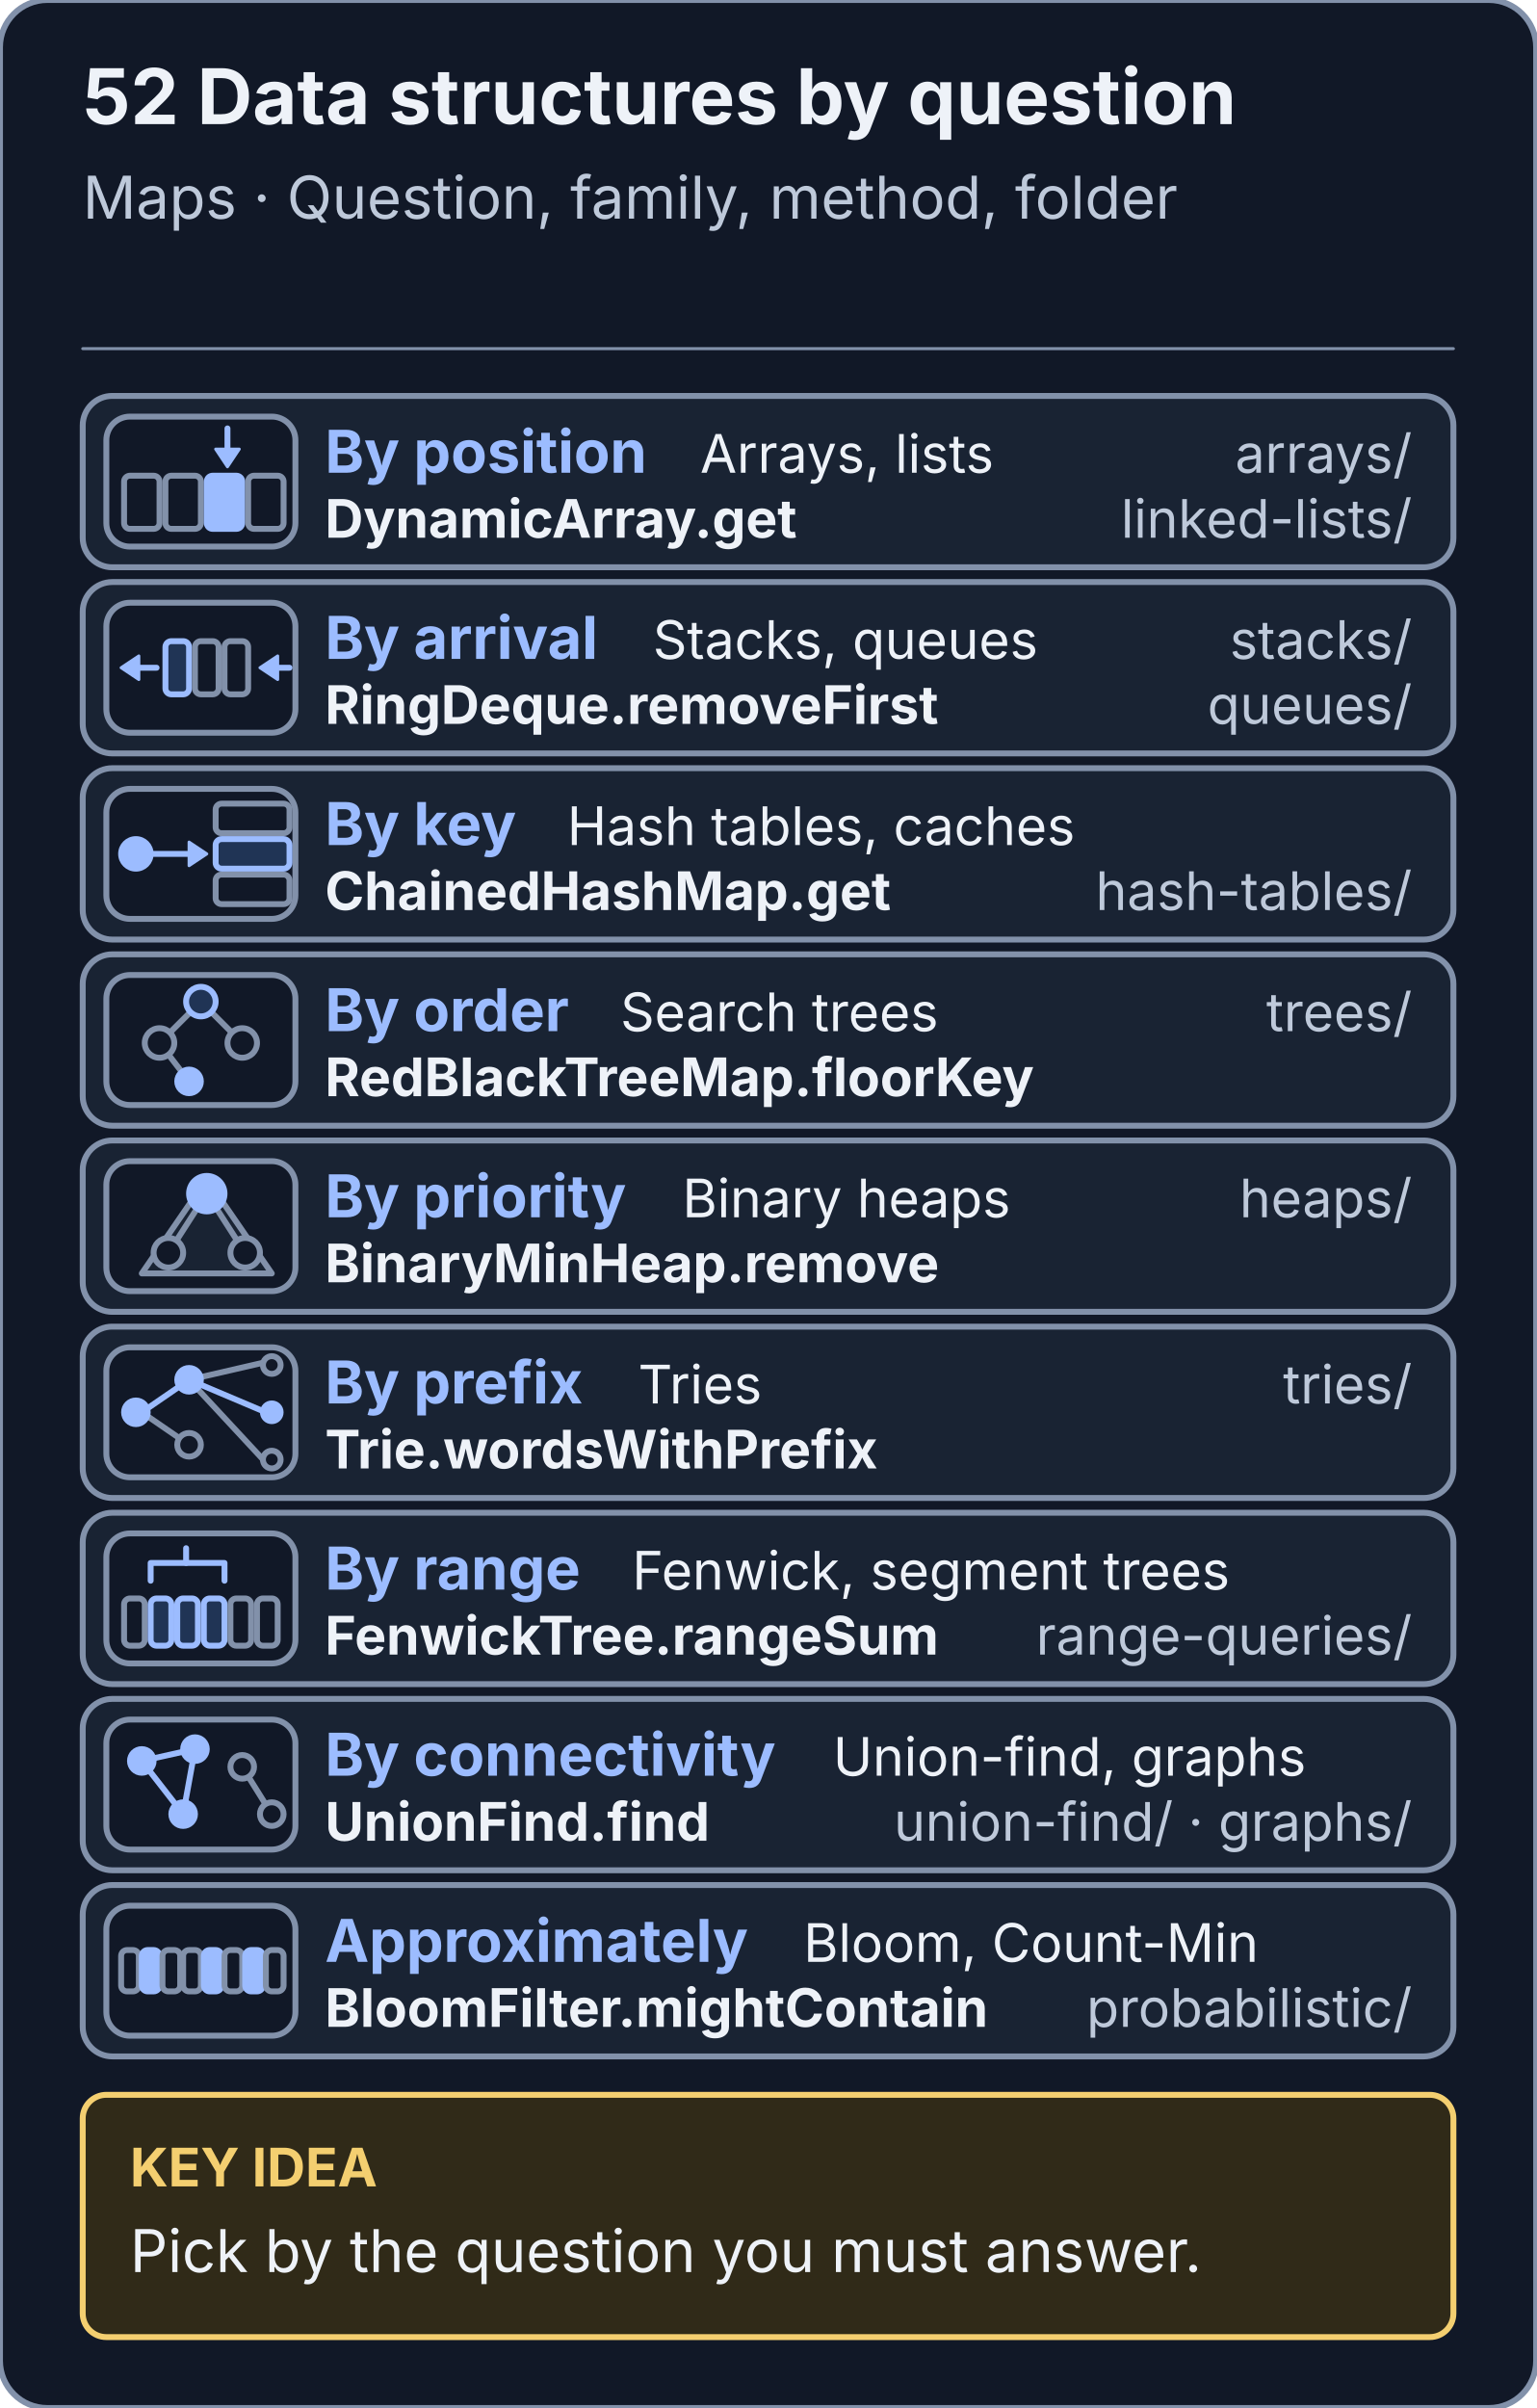
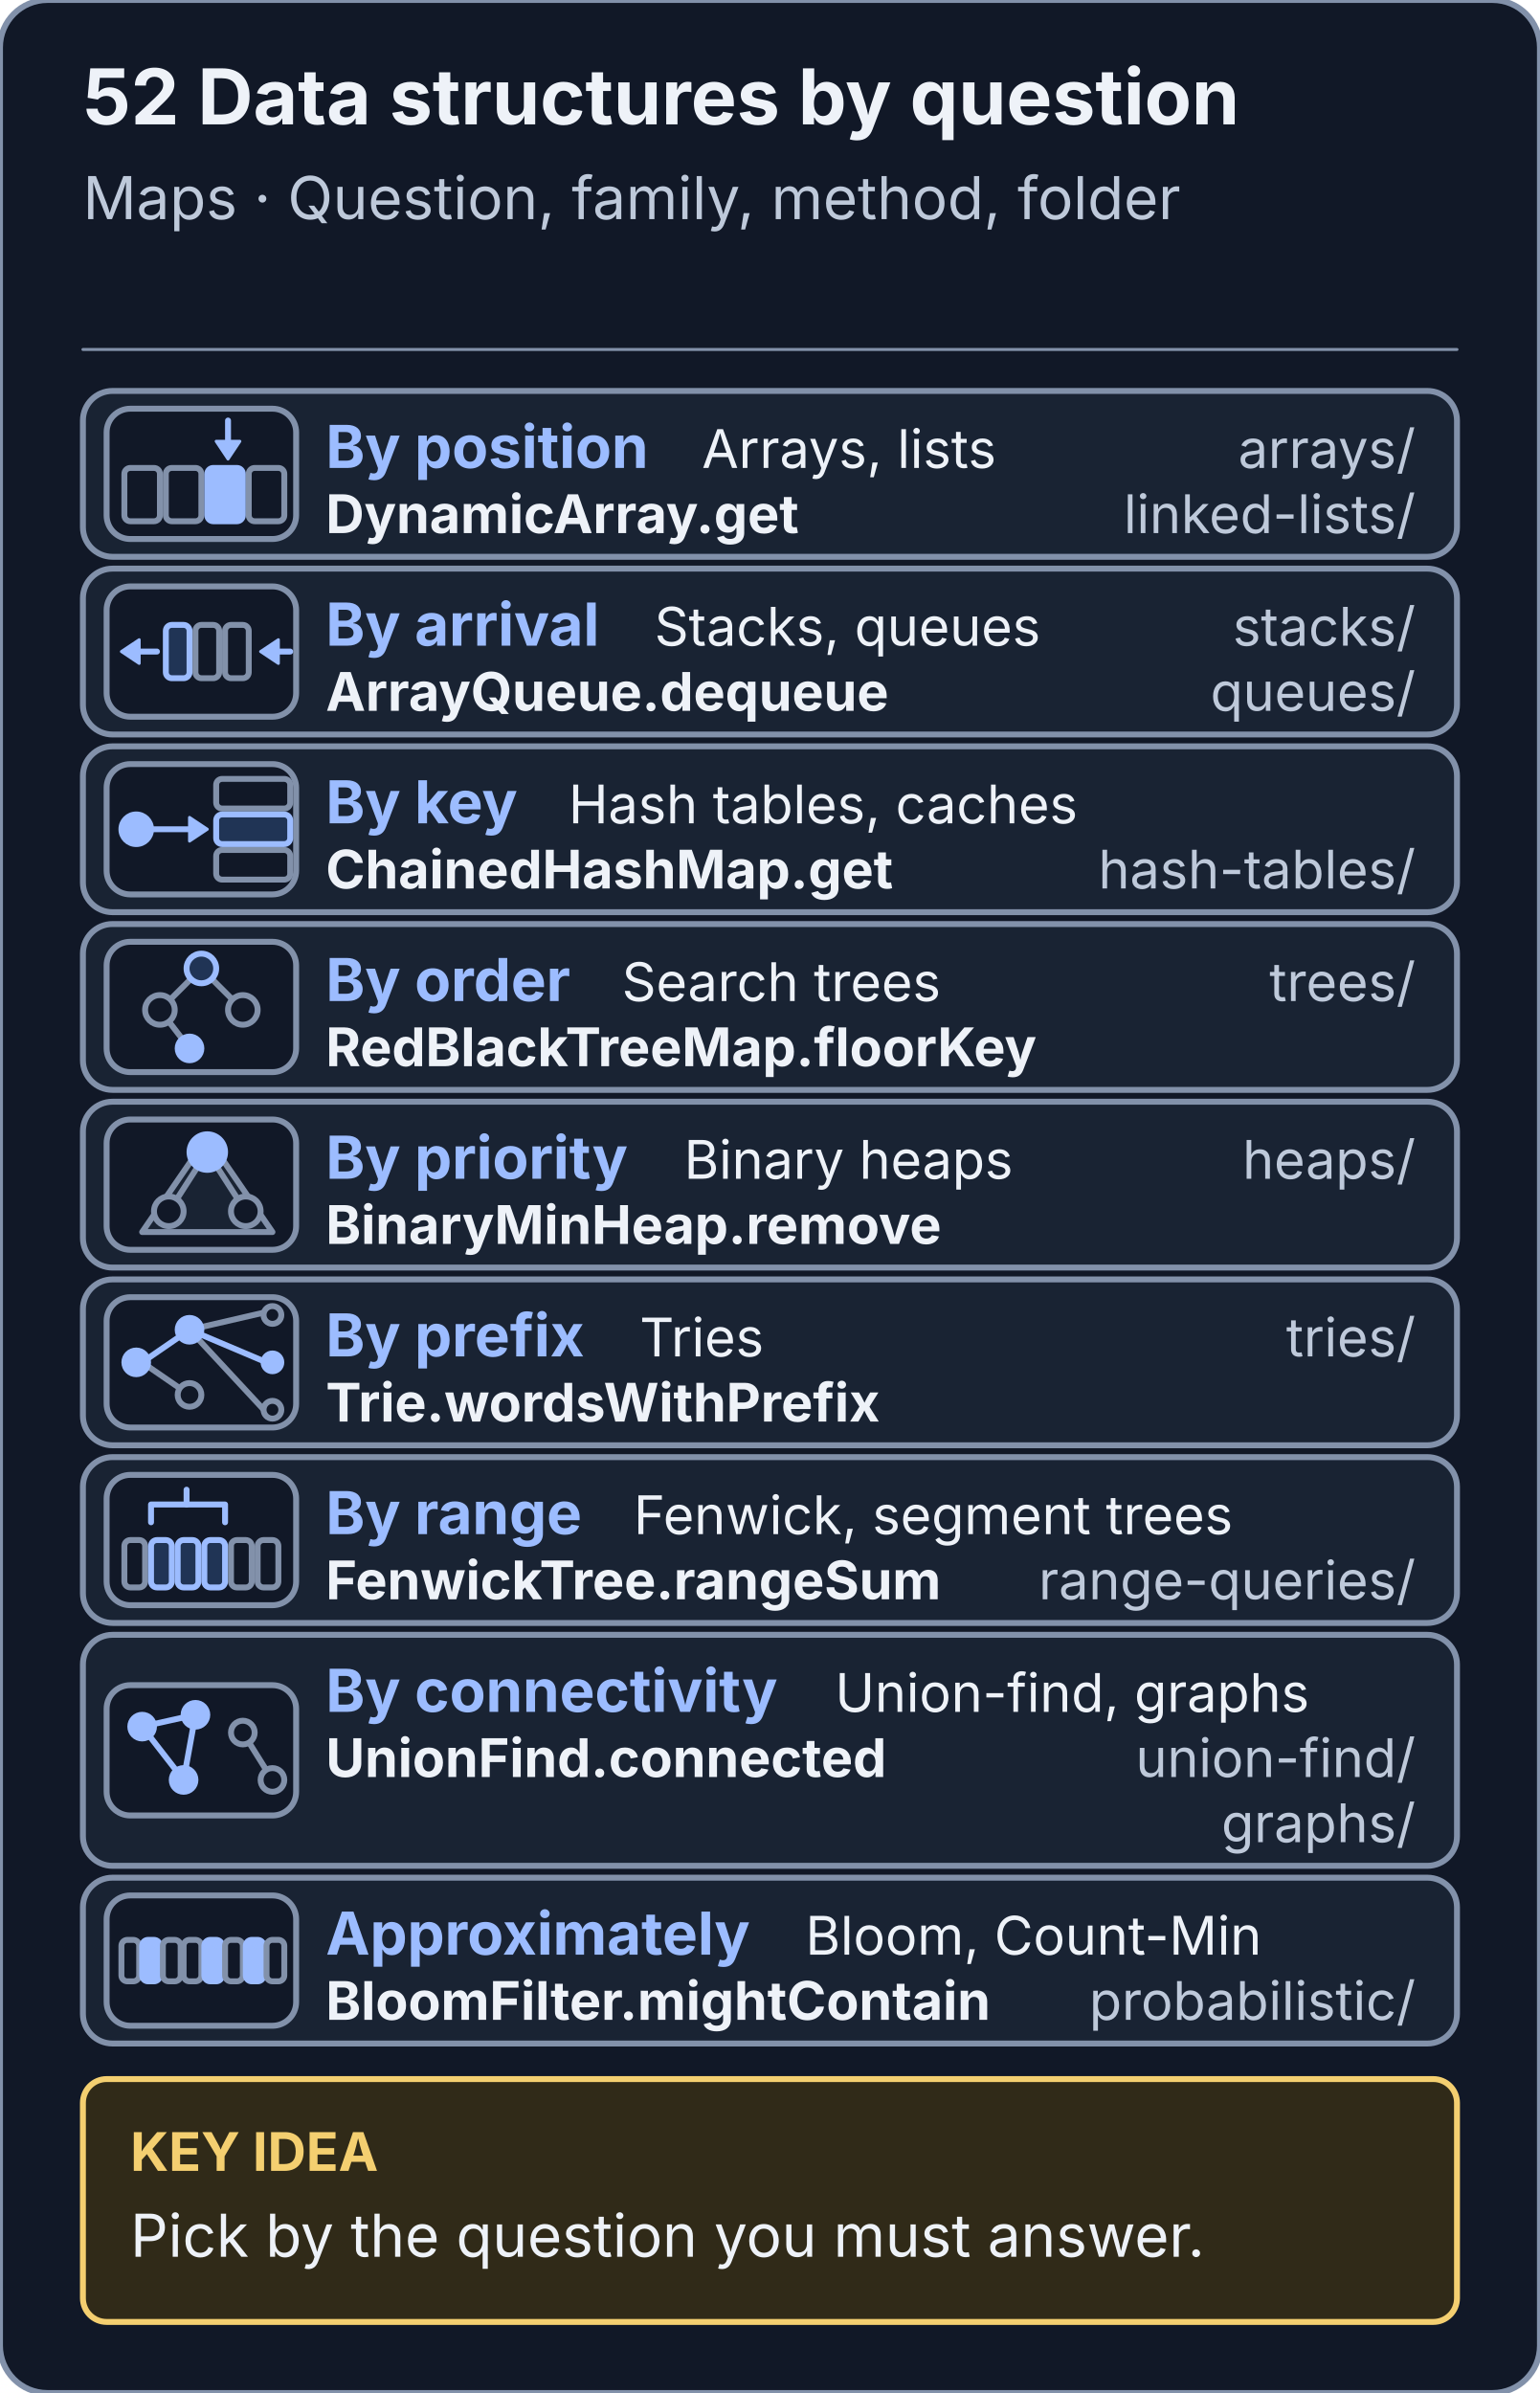
- <svg xmlns="http://www.w3.org/2000/svg" viewBox="0 0 520 815" width="520" height="815" role="img" aria-labelledby="title desc">
+ <svg xmlns="http://www.w3.org/2000/svg" viewBox="0 0 520 808" width="520" height="808" role="img" aria-labelledby="title desc">
  <style>text{font-family:system-ui,-apple-system,BlinkMacSystemFont,"Segoe UI",sans-serif} line,path{stroke-linecap:round;stroke-linejoin:round}</style>
  <defs>
    <marker id="data-structures-map-paper-arrow" markerWidth="9" markerHeight="9" refX="8" refY="4" orient="auto" markerUnits="userSpaceOnUse">
      <path d="M 0 0 L 8 4 L 0 8 Z" fill="#111827" />
    </marker>
    <marker id="data-structures-map-ink-arrow" markerWidth="9" markerHeight="9" refX="8" refY="4" orient="auto" markerUnits="userSpaceOnUse">
      <path d="M 0 0 L 8 4 L 0 8 Z" fill="#eef2f8" />
    </marker>
    <marker id="data-structures-map-muted-arrow" markerWidth="9" markerHeight="9" refX="8" refY="4" orient="auto" markerUnits="userSpaceOnUse">
      <path d="M 0 0 L 8 4 L 0 8 Z" fill="#bec9da" />
    </marker>
    <marker id="data-structures-map-line-arrow" markerWidth="9" markerHeight="9" refX="8" refY="4" orient="auto" markerUnits="userSpaceOnUse">
      <path d="M 0 0 L 8 4 L 0 8 Z" fill="#8291aa" />
    </marker>
    <marker id="data-structures-map-blue-arrow" markerWidth="9" markerHeight="9" refX="8" refY="4" orient="auto" markerUnits="userSpaceOnUse">
      <path d="M 0 0 L 8 4 L 0 8 Z" fill="#9cbcff" />
    </marker>
    <marker id="data-structures-map-soft-arrow" markerWidth="9" markerHeight="9" refX="8" refY="4" orient="auto" markerUnits="userSpaceOnUse">
      <path d="M 0 0 L 8 4 L 0 8 Z" fill="#203455" />
    </marker>
    <marker id="data-structures-map-note-arrow" markerWidth="9" markerHeight="9" refX="8" refY="4" orient="auto" markerUnits="userSpaceOnUse">
      <path d="M 0 0 L 8 4 L 0 8 Z" fill="#302a18" />
    </marker>
    <marker id="data-structures-map-gold-arrow" markerWidth="9" markerHeight="9" refX="8" refY="4" orient="auto" markerUnits="userSpaceOnUse">
      <path d="M 0 0 L 8 4 L 0 8 Z" fill="#f4cf70" />
    </marker>
    <marker id="data-structures-map-red-arrow" markerWidth="9" markerHeight="9" refX="8" refY="4" orient="auto" markerUnits="userSpaceOnUse">
      <path d="M 0 0 L 8 4 L 0 8 Z" fill="#ffaaa1" />
    </marker>
    <marker id="data-structures-map-panel-arrow" markerWidth="9" markerHeight="9" refX="8" refY="4" orient="auto" markerUnits="userSpaceOnUse">
      <path d="M 0 0 L 8 4 L 0 8 Z" fill="#192333" />
    </marker>
    <marker id="data-structures-map-green-arrow" markerWidth="9" markerHeight="9" refX="8" refY="4" orient="auto" markerUnits="userSpaceOnUse">
      <path d="M 0 0 L 8 4 L 0 8 Z" fill="#86dca2" />
    </marker>
    <marker id="data-structures-map-mint-arrow" markerWidth="9" markerHeight="9" refX="8" refY="4" orient="auto" markerUnits="userSpaceOnUse">
      <path d="M 0 0 L 8 4 L 0 8 Z" fill="#173527" />
    </marker>
    <marker id="data-structures-map-violet-arrow" markerWidth="9" markerHeight="9" refX="8" refY="4" orient="auto" markerUnits="userSpaceOnUse">
      <path d="M 0 0 L 8 4 L 0 8 Z" fill="#cdb6ff" />
    </marker>
    <marker id="data-structures-map-lilac-arrow" markerWidth="9" markerHeight="9" refX="8" refY="4" orient="auto" markerUnits="userSpaceOnUse">
      <path d="M 0 0 L 8 4 L 0 8 Z" fill="#2a2346" />
    </marker>
    <marker id="data-structures-map-rose-arrow" markerWidth="9" markerHeight="9" refX="8" refY="4" orient="auto" markerUnits="userSpaceOnUse">
      <path d="M 0 0 L 8 4 L 0 8 Z" fill="#3d1f22" />
    </marker>
  </defs>
-   <rect x="0" y="0" width="520" height="815" rx="16" fill="#111827" stroke="#8291aa" stroke-width="2" />
+   <rect x="0" y="0" width="520" height="808" rx="16" fill="#111827" stroke="#8291aa" stroke-width="2" />
  <text x="28" y="42" font-size="26" fill="#eef2f8" text-anchor="start" font-weight="700">52  Data structures by question</text>
  <text x="28" y="74" font-size="20" fill="#bec9da" text-anchor="start" font-weight="400">Maps · Question, family, method, folder</text>
  <line x1="28" y1="118" x2="492" y2="118" stroke="#8291aa" stroke-width="1" />
-   <rect x="28" y="134" width="464" height="58" rx="10" fill="#192333" stroke="#8291aa" stroke-width="2" />
-   <rect x="36" y="141" width="64" height="44" rx="8" fill="#111827" stroke="#8291aa" stroke-width="2" />
-   <rect x="42" y="161" width="12" height="18" rx="2" fill="#111827" stroke="#8291aa" stroke-width="2" />
-   <rect x="56" y="161" width="12" height="18" rx="2" fill="#111827" stroke="#8291aa" stroke-width="2" />
-   <rect x="70" y="161" width="12" height="18" rx="2" fill="#9cbcff" stroke="#9cbcff" stroke-width="2" />
-   <rect x="84" y="161" width="12" height="18" rx="2" fill="#111827" stroke="#8291aa" stroke-width="2" />
-   <line x1="77" y1="145" x2="77" y2="152" stroke="#9cbcff" stroke-width="2" />
-   <path d="M 77 158 L 73 152 L 81 152 Z" fill="#9cbcff" stroke="#9cbcff" stroke-width="1" />
-   <text x="110" y="160" font-size="20" fill="#9cbcff" text-anchor="start" font-weight="700">By position</text>
-   <text x="237" y="160" font-size="18" fill="#eef2f8" text-anchor="start" font-weight="400">Arrays, lists</text>
-   <text x="110" y="182" font-size="18" fill="#eef2f8" text-anchor="start" font-weight="700">DynamicArray.get</text>
-   <text x="478" y="160" font-size="18" fill="#bec9da" text-anchor="end" font-weight="400">arrays/</text>
-   <text x="478" y="182" font-size="18" fill="#bec9da" text-anchor="end" font-weight="400">linked-lists/</text>
-   <rect x="28" y="197" width="464" height="58" rx="10" fill="#192333" stroke="#8291aa" stroke-width="2" />
-   <rect x="36" y="204" width="64" height="44" rx="8" fill="#111827" stroke="#8291aa" stroke-width="2" />
-   <rect x="56" y="217" width="8" height="18" rx="2" fill="#203455" stroke="#9cbcff" stroke-width="2" />
-   <rect x="66" y="217" width="8" height="18" rx="2" fill="#111827" stroke="#8291aa" stroke-width="2" />
-   <rect x="76" y="217" width="8" height="18" rx="2" fill="#111827" stroke="#8291aa" stroke-width="2" />
-   <line x1="98" y1="226" x2="93" y2="226" stroke="#9cbcff" stroke-width="2" />
-   <path d="M 88 226 L 94 222 L 94 230 Z" fill="#9cbcff" stroke="#9cbcff" stroke-width="1" />
-   <line x1="53" y1="226" x2="46" y2="226" stroke="#9cbcff" stroke-width="2" />
-   <path d="M 41 226 L 47 222 L 47 230 Z" fill="#9cbcff" stroke="#9cbcff" stroke-width="1" />
-   <text x="110" y="223" font-size="20" fill="#9cbcff" text-anchor="start" font-weight="700">By arrival</text>
-   <text x="221" y="223" font-size="18" fill="#eef2f8" text-anchor="start" font-weight="400">Stacks, queues</text>
-   <text x="110" y="245" font-size="18" fill="#eef2f8" text-anchor="start" font-weight="700">RingDeque.removeFirst</text>
-   <text x="478" y="223" font-size="18" fill="#bec9da" text-anchor="end" font-weight="400">stacks/</text>
-   <text x="478" y="245" font-size="18" fill="#bec9da" text-anchor="end" font-weight="400">queues/</text>
-   <rect x="28" y="260" width="464" height="58" rx="10" fill="#192333" stroke="#8291aa" stroke-width="2" />
-   <rect x="36" y="267" width="64" height="44" rx="8" fill="#111827" stroke="#8291aa" stroke-width="2" />
-   <circle cx="46" cy="289" r="5" fill="#9cbcff" stroke="#9cbcff" stroke-width="2" />
-   <line x1="52" y1="289" x2="64" y2="289" stroke="#9cbcff" stroke-width="2" />
-   <path d="M 70 289 L 64 285 L 64 293 Z" fill="#9cbcff" stroke="#9cbcff" stroke-width="1" />
-   <rect x="73" y="272" width="25" height="10" rx="2" fill="#111827" stroke="#8291aa" stroke-width="2" />
-   <rect x="73" y="284" width="25" height="10" rx="2" fill="#203455" stroke="#9cbcff" stroke-width="2" />
-   <rect x="73" y="296" width="25" height="10" rx="2" fill="#111827" stroke="#8291aa" stroke-width="2" />
-   <text x="110" y="286" font-size="20" fill="#9cbcff" text-anchor="start" font-weight="700">By key</text>
-   <text x="192" y="286" font-size="18" fill="#eef2f8" text-anchor="start" font-weight="400">Hash tables, caches</text>
-   <text x="110" y="308" font-size="18" fill="#eef2f8" text-anchor="start" font-weight="700">ChainedHashMap.get</text>
-   <text x="478" y="308" font-size="18" fill="#bec9da" text-anchor="end" font-weight="400">hash-tables/</text>
-   <rect x="28" y="323" width="464" height="58" rx="10" fill="#192333" stroke="#8291aa" stroke-width="2" />
-   <rect x="36" y="330" width="64" height="44" rx="8" fill="#111827" stroke="#8291aa" stroke-width="2" />
-   <line x1="68" y1="339" x2="54" y2="353" stroke="#8291aa" stroke-width="2" />
-   <line x1="68" y1="339" x2="82" y2="353" stroke="#8291aa" stroke-width="2" />
-   <line x1="54" y1="353" x2="64" y2="366" stroke="#8291aa" stroke-width="2" />
-   <circle cx="68" cy="339" r="5" fill="#203455" stroke="#9cbcff" stroke-width="2" />
-   <circle cx="54" cy="353" r="5" fill="#111827" stroke="#8291aa" stroke-width="2" />
-   <circle cx="82" cy="353" r="5" fill="#111827" stroke="#8291aa" stroke-width="2" />
-   <circle cx="64" cy="366" r="4" fill="#9cbcff" stroke="#9cbcff" stroke-width="2" />
-   <text x="110" y="349" font-size="20" fill="#9cbcff" text-anchor="start" font-weight="700">By order</text>
-   <text x="210" y="349" font-size="18" fill="#eef2f8" text-anchor="start" font-weight="400">Search trees</text>
-   <text x="110" y="371" font-size="18" fill="#eef2f8" text-anchor="start" font-weight="700">RedBlackTreeMap.floorKey</text>
-   <text x="478" y="349" font-size="18" fill="#bec9da" text-anchor="end" font-weight="400">trees/</text>
-   <rect x="28" y="386" width="464" height="58" rx="10" fill="#192333" stroke="#8291aa" stroke-width="2" />
-   <rect x="36" y="393" width="64" height="44" rx="8" fill="#111827" stroke="#8291aa" stroke-width="2" />
-   <path d="M 70 399 L 48 431 L 92 431 Z" fill="#192333" stroke="#8291aa" stroke-width="2" />
-   <line x1="68" y1="407" x2="59" y2="421" stroke="#8291aa" stroke-width="2" />
-   <line x1="72" y1="407" x2="81" y2="421" stroke="#8291aa" stroke-width="2" />
-   <circle cx="70" cy="404" r="6" fill="#9cbcff" stroke="#9cbcff" stroke-width="2" />
-   <circle cx="57" cy="424" r="5" fill="#111827" stroke="#8291aa" stroke-width="2" />
-   <circle cx="83" cy="424" r="5" fill="#111827" stroke="#8291aa" stroke-width="2" />
-   <text x="110" y="412" font-size="20" fill="#9cbcff" text-anchor="start" font-weight="700">By priority</text>
-   <text x="231" y="412" font-size="18" fill="#eef2f8" text-anchor="start" font-weight="400">Binary heaps</text>
-   <text x="110" y="434" font-size="18" fill="#eef2f8" text-anchor="start" font-weight="700">BinaryMinHeap.remove</text>
-   <text x="478" y="412" font-size="18" fill="#bec9da" text-anchor="end" font-weight="400">heaps/</text>
-   <rect x="28" y="449" width="464" height="58" rx="10" fill="#192333" stroke="#8291aa" stroke-width="2" />
-   <rect x="36" y="456" width="64" height="44" rx="8" fill="#111827" stroke="#8291aa" stroke-width="2" />
-   <line x1="48" y1="478" x2="64" y2="467" stroke="#9cbcff" stroke-width="2" />
-   <line x1="48" y1="478" x2="64" y2="489" stroke="#8291aa" stroke-width="2" />
-   <line x1="64" y1="467" x2="90" y2="461" stroke="#8291aa" stroke-width="2" />
-   <line x1="64" y1="467" x2="90" y2="478" stroke="#9cbcff" stroke-width="2" />
-   <line x1="64" y1="467" x2="90" y2="495" stroke="#8291aa" stroke-width="2" />
-   <circle cx="46" cy="478" r="4" fill="#9cbcff" stroke="#9cbcff" stroke-width="2" />
-   <circle cx="64" cy="467" r="4" fill="#9cbcff" stroke="#9cbcff" stroke-width="2" />
-   <circle cx="64" cy="489" r="4" fill="#111827" stroke="#8291aa" stroke-width="2" />
-   <circle cx="92" cy="462" r="3" fill="#111827" stroke="#8291aa" stroke-width="2" />
-   <circle cx="92" cy="478" r="3" fill="#9cbcff" stroke="#9cbcff" stroke-width="2" />
-   <circle cx="92" cy="494" r="3" fill="#111827" stroke="#8291aa" stroke-width="2" />
-   <text x="110" y="475" font-size="20" fill="#9cbcff" text-anchor="start" font-weight="700">By prefix</text>
-   <text x="216" y="475" font-size="18" fill="#eef2f8" text-anchor="start" font-weight="400">Tries</text>
-   <text x="110" y="497" font-size="18" fill="#eef2f8" text-anchor="start" font-weight="700">Trie.wordsWithPrefix</text>
-   <text x="478" y="475" font-size="18" fill="#bec9da" text-anchor="end" font-weight="400">tries/</text>
-   <rect x="28" y="512" width="464" height="58" rx="10" fill="#192333" stroke="#8291aa" stroke-width="2" />
-   <rect x="36" y="519" width="64" height="44" rx="8" fill="#111827" stroke="#8291aa" stroke-width="2" />
-   <rect x="42" y="541" width="7" height="16" rx="2" fill="#111827" stroke="#8291aa" stroke-width="2" />
-   <rect x="51" y="541" width="7" height="16" rx="2" fill="#203455" stroke="#9cbcff" stroke-width="2" />
-   <rect x="60" y="541" width="7" height="16" rx="2" fill="#203455" stroke="#9cbcff" stroke-width="2" />
-   <rect x="69" y="541" width="7" height="16" rx="2" fill="#203455" stroke="#9cbcff" stroke-width="2" />
-   <rect x="78" y="541" width="7" height="16" rx="2" fill="#111827" stroke="#8291aa" stroke-width="2" />
-   <rect x="87" y="541" width="7" height="16" rx="2" fill="#111827" stroke="#8291aa" stroke-width="2" />
-   <path d="M 51 535 L 51 529 L 76 529 L 76 535" fill="none" stroke="#9cbcff" stroke-width="2" />
-   <line x1="63" y1="529" x2="63" y2="524" stroke="#9cbcff" stroke-width="2" />
-   <text x="110" y="538" font-size="20" fill="#9cbcff" text-anchor="start" font-weight="700">By range</text>
-   <text x="214" y="538" font-size="18" fill="#eef2f8" text-anchor="start" font-weight="400">Fenwick, segment trees</text>
-   <text x="110" y="560" font-size="18" fill="#eef2f8" text-anchor="start" font-weight="700">FenwickTree.rangeSum</text>
-   <text x="478" y="560" font-size="18" fill="#bec9da" text-anchor="end" font-weight="400">range-queries/</text>
-   <rect x="28" y="575" width="464" height="58" rx="10" fill="#192333" stroke="#8291aa" stroke-width="2" />
-   <rect x="36" y="582" width="64" height="44" rx="8" fill="#111827" stroke="#8291aa" stroke-width="2" />
-   <line x1="48" y1="596" x2="62" y2="614" stroke="#9cbcff" stroke-width="2" />
-   <line x1="48" y1="596" x2="66" y2="592" stroke="#9cbcff" stroke-width="2" />
-   <line x1="66" y1="592" x2="62" y2="614" stroke="#9cbcff" stroke-width="2" />
-   <circle cx="48" cy="596" r="4" fill="#9cbcff" stroke="#9cbcff" stroke-width="2" />
-   <circle cx="66" cy="592" r="4" fill="#9cbcff" stroke="#9cbcff" stroke-width="2" />
-   <circle cx="62" cy="614" r="4" fill="#9cbcff" stroke="#9cbcff" stroke-width="2" />
-   <line x1="82" y1="598" x2="92" y2="614" stroke="#8291aa" stroke-width="2" />
-   <circle cx="82" cy="598" r="4" fill="#111827" stroke="#8291aa" stroke-width="2" />
-   <circle cx="92" cy="614" r="4" fill="#111827" stroke="#8291aa" stroke-width="2" />
-   <text x="110" y="601" font-size="20" fill="#9cbcff" text-anchor="start" font-weight="700">By connectivity</text>
-   <text x="282" y="601" font-size="18" fill="#eef2f8" text-anchor="start" font-weight="400">Union-find, graphs</text>
-   <text x="110" y="623" font-size="18" fill="#eef2f8" text-anchor="start" font-weight="700">UnionFind.find</text>
-   <text x="478" y="623" font-size="18" fill="#bec9da" text-anchor="end" font-weight="400">union-find/ · graphs/</text>
-   <rect x="28" y="638" width="464" height="58" rx="10" fill="#192333" stroke="#8291aa" stroke-width="2" />
-   <rect x="36" y="645" width="64" height="44" rx="8" fill="#111827" stroke="#8291aa" stroke-width="2" />
-   <rect x="41" y="660" width="6" height="14" rx="2" fill="#111827" stroke="#8291aa" stroke-width="2" />
-   <rect x="48" y="660" width="6" height="14" rx="2" fill="#9cbcff" stroke="#9cbcff" stroke-width="2" />
-   <rect x="55" y="660" width="6" height="14" rx="2" fill="#111827" stroke="#8291aa" stroke-width="2" />
-   <rect x="62" y="660" width="6" height="14" rx="2" fill="#111827" stroke="#8291aa" stroke-width="2" />
-   <rect x="69" y="660" width="6" height="14" rx="2" fill="#9cbcff" stroke="#9cbcff" stroke-width="2" />
-   <rect x="76" y="660" width="6" height="14" rx="2" fill="#111827" stroke="#8291aa" stroke-width="2" />
-   <rect x="83" y="660" width="6" height="14" rx="2" fill="#9cbcff" stroke="#9cbcff" stroke-width="2" />
-   <rect x="90" y="660" width="6" height="14" rx="2" fill="#111827" stroke="#8291aa" stroke-width="2" />
-   <text x="110" y="664" font-size="20" fill="#9cbcff" text-anchor="start" font-weight="700">Approximately</text>
-   <text x="272" y="664" font-size="18" fill="#eef2f8" text-anchor="start" font-weight="400">Bloom, Count-Min</text>
-   <text x="110" y="686" font-size="18" fill="#eef2f8" text-anchor="start" font-weight="700">BloomFilter.mightContain</text>
-   <text x="478" y="686" font-size="18" fill="#bec9da" text-anchor="end" font-weight="400">probabilistic/</text>
-   <rect x="28" y="709" width="464" height="82" rx="8" fill="#302a18" stroke="#f4cf70" stroke-width="2" />
-   <text x="44" y="740" font-size="18" fill="#f4cf70" text-anchor="start" font-weight="700">KEY IDEA</text>
-   <text x="44" y="769" font-size="20" fill="#eef2f8" text-anchor="start" font-weight="400">Pick by the question you must answer.</text>
+   <rect x="28" y="132" width="464" height="56" rx="10" fill="#192333" stroke="#8291aa" stroke-width="2" />
+   <rect x="36" y="138" width="64" height="44" rx="8" fill="#111827" stroke="#8291aa" stroke-width="2" />
+   <rect x="42" y="158" width="12" height="18" rx="2" fill="#111827" stroke="#8291aa" stroke-width="2" />
+   <rect x="56" y="158" width="12" height="18" rx="2" fill="#111827" stroke="#8291aa" stroke-width="2" />
+   <rect x="70" y="158" width="12" height="18" rx="2" fill="#9cbcff" stroke="#9cbcff" stroke-width="2" />
+   <rect x="84" y="158" width="12" height="18" rx="2" fill="#111827" stroke="#8291aa" stroke-width="2" />
+   <line x1="77" y1="142" x2="77" y2="149" stroke="#9cbcff" stroke-width="2" />
+   <path d="M 77 155 L 73 149 L 81 149 Z" fill="#9cbcff" stroke="#9cbcff" stroke-width="1" />
+   <text x="110" y="158" font-size="20" fill="#9cbcff" text-anchor="start" font-weight="700">By position</text>
+   <text x="237" y="158" font-size="18" fill="#eef2f8" text-anchor="start" font-weight="400">Arrays, lists</text>
+   <text x="110" y="180" font-size="18" fill="#eef2f8" text-anchor="start" font-weight="700">DynamicArray.get</text>
+   <text x="478" y="158" font-size="18" fill="#bec9da" text-anchor="end" font-weight="400">arrays/</text>
+   <text x="478" y="180" font-size="18" fill="#bec9da" text-anchor="end" font-weight="400">linked-lists/</text>
+   <rect x="28" y="192" width="464" height="56" rx="10" fill="#192333" stroke="#8291aa" stroke-width="2" />
+   <rect x="36" y="198" width="64" height="44" rx="8" fill="#111827" stroke="#8291aa" stroke-width="2" />
+   <rect x="56" y="211" width="8" height="18" rx="2" fill="#203455" stroke="#9cbcff" stroke-width="2" />
+   <rect x="66" y="211" width="8" height="18" rx="2" fill="#111827" stroke="#8291aa" stroke-width="2" />
+   <rect x="76" y="211" width="8" height="18" rx="2" fill="#111827" stroke="#8291aa" stroke-width="2" />
+   <line x1="98" y1="220" x2="93" y2="220" stroke="#9cbcff" stroke-width="2" />
+   <path d="M 88 220 L 94 216 L 94 224 Z" fill="#9cbcff" stroke="#9cbcff" stroke-width="1" />
+   <line x1="53" y1="220" x2="46" y2="220" stroke="#9cbcff" stroke-width="2" />
+   <path d="M 41 220 L 47 216 L 47 224 Z" fill="#9cbcff" stroke="#9cbcff" stroke-width="1" />
+   <text x="110" y="218" font-size="20" fill="#9cbcff" text-anchor="start" font-weight="700">By arrival</text>
+   <text x="221" y="218" font-size="18" fill="#eef2f8" text-anchor="start" font-weight="400">Stacks, queues</text>
+   <text x="110" y="240" font-size="18" fill="#eef2f8" text-anchor="start" font-weight="700">ArrayQueue.dequeue</text>
+   <text x="478" y="218" font-size="18" fill="#bec9da" text-anchor="end" font-weight="400">stacks/</text>
+   <text x="478" y="240" font-size="18" fill="#bec9da" text-anchor="end" font-weight="400">queues/</text>
+   <rect x="28" y="252" width="464" height="56" rx="10" fill="#192333" stroke="#8291aa" stroke-width="2" />
+   <rect x="36" y="258" width="64" height="44" rx="8" fill="#111827" stroke="#8291aa" stroke-width="2" />
+   <circle cx="46" cy="280" r="5" fill="#9cbcff" stroke="#9cbcff" stroke-width="2" />
+   <line x1="52" y1="280" x2="64" y2="280" stroke="#9cbcff" stroke-width="2" />
+   <path d="M 70 280 L 64 276 L 64 284 Z" fill="#9cbcff" stroke="#9cbcff" stroke-width="1" />
+   <rect x="73" y="263" width="25" height="10" rx="2" fill="#111827" stroke="#8291aa" stroke-width="2" />
+   <rect x="73" y="275" width="25" height="10" rx="2" fill="#203455" stroke="#9cbcff" stroke-width="2" />
+   <rect x="73" y="287" width="25" height="10" rx="2" fill="#111827" stroke="#8291aa" stroke-width="2" />
+   <text x="110" y="278" font-size="20" fill="#9cbcff" text-anchor="start" font-weight="700">By key</text>
+   <text x="192" y="278" font-size="18" fill="#eef2f8" text-anchor="start" font-weight="400">Hash tables, caches</text>
+   <text x="110" y="300" font-size="18" fill="#eef2f8" text-anchor="start" font-weight="700">ChainedHashMap.get</text>
+   <text x="478" y="300" font-size="18" fill="#bec9da" text-anchor="end" font-weight="400">hash-tables/</text>
+   <rect x="28" y="312" width="464" height="56" rx="10" fill="#192333" stroke="#8291aa" stroke-width="2" />
+   <rect x="36" y="318" width="64" height="44" rx="8" fill="#111827" stroke="#8291aa" stroke-width="2" />
+   <line x1="68" y1="327" x2="54" y2="341" stroke="#8291aa" stroke-width="2" />
+   <line x1="68" y1="327" x2="82" y2="341" stroke="#8291aa" stroke-width="2" />
+   <line x1="54" y1="341" x2="64" y2="354" stroke="#8291aa" stroke-width="2" />
+   <circle cx="68" cy="327" r="5" fill="#203455" stroke="#9cbcff" stroke-width="2" />
+   <circle cx="54" cy="341" r="5" fill="#111827" stroke="#8291aa" stroke-width="2" />
+   <circle cx="82" cy="341" r="5" fill="#111827" stroke="#8291aa" stroke-width="2" />
+   <circle cx="64" cy="354" r="4" fill="#9cbcff" stroke="#9cbcff" stroke-width="2" />
+   <text x="110" y="338" font-size="20" fill="#9cbcff" text-anchor="start" font-weight="700">By order</text>
+   <text x="210" y="338" font-size="18" fill="#eef2f8" text-anchor="start" font-weight="400">Search trees</text>
+   <text x="110" y="360" font-size="18" fill="#eef2f8" text-anchor="start" font-weight="700">RedBlackTreeMap.floorKey</text>
+   <text x="478" y="338" font-size="18" fill="#bec9da" text-anchor="end" font-weight="400">trees/</text>
+   <rect x="28" y="372" width="464" height="56" rx="10" fill="#192333" stroke="#8291aa" stroke-width="2" />
+   <rect x="36" y="378" width="64" height="44" rx="8" fill="#111827" stroke="#8291aa" stroke-width="2" />
+   <path d="M 70 384 L 48 416 L 92 416 Z" fill="#192333" stroke="#8291aa" stroke-width="2" />
+   <line x1="68" y1="392" x2="59" y2="406" stroke="#8291aa" stroke-width="2" />
+   <line x1="72" y1="392" x2="81" y2="406" stroke="#8291aa" stroke-width="2" />
+   <circle cx="70" cy="389" r="6" fill="#9cbcff" stroke="#9cbcff" stroke-width="2" />
+   <circle cx="57" cy="409" r="5" fill="#111827" stroke="#8291aa" stroke-width="2" />
+   <circle cx="83" cy="409" r="5" fill="#111827" stroke="#8291aa" stroke-width="2" />
+   <text x="110" y="398" font-size="20" fill="#9cbcff" text-anchor="start" font-weight="700">By priority</text>
+   <text x="231" y="398" font-size="18" fill="#eef2f8" text-anchor="start" font-weight="400">Binary heaps</text>
+   <text x="110" y="420" font-size="18" fill="#eef2f8" text-anchor="start" font-weight="700">BinaryMinHeap.remove</text>
+   <text x="478" y="398" font-size="18" fill="#bec9da" text-anchor="end" font-weight="400">heaps/</text>
+   <rect x="28" y="432" width="464" height="56" rx="10" fill="#192333" stroke="#8291aa" stroke-width="2" />
+   <rect x="36" y="438" width="64" height="44" rx="8" fill="#111827" stroke="#8291aa" stroke-width="2" />
+   <line x1="48" y1="460" x2="64" y2="449" stroke="#9cbcff" stroke-width="2" />
+   <line x1="48" y1="460" x2="64" y2="471" stroke="#8291aa" stroke-width="2" />
+   <line x1="64" y1="449" x2="90" y2="443" stroke="#8291aa" stroke-width="2" />
+   <line x1="64" y1="449" x2="90" y2="460" stroke="#9cbcff" stroke-width="2" />
+   <line x1="64" y1="449" x2="90" y2="477" stroke="#8291aa" stroke-width="2" />
+   <circle cx="46" cy="460" r="4" fill="#9cbcff" stroke="#9cbcff" stroke-width="2" />
+   <circle cx="64" cy="449" r="4" fill="#9cbcff" stroke="#9cbcff" stroke-width="2" />
+   <circle cx="64" cy="471" r="4" fill="#111827" stroke="#8291aa" stroke-width="2" />
+   <circle cx="92" cy="444" r="3" fill="#111827" stroke="#8291aa" stroke-width="2" />
+   <circle cx="92" cy="460" r="3" fill="#9cbcff" stroke="#9cbcff" stroke-width="2" />
+   <circle cx="92" cy="476" r="3" fill="#111827" stroke="#8291aa" stroke-width="2" />
+   <text x="110" y="458" font-size="20" fill="#9cbcff" text-anchor="start" font-weight="700">By prefix</text>
+   <text x="216" y="458" font-size="18" fill="#eef2f8" text-anchor="start" font-weight="400">Tries</text>
+   <text x="110" y="480" font-size="18" fill="#eef2f8" text-anchor="start" font-weight="700">Trie.wordsWithPrefix</text>
+   <text x="478" y="458" font-size="18" fill="#bec9da" text-anchor="end" font-weight="400">tries/</text>
+   <rect x="28" y="492" width="464" height="56" rx="10" fill="#192333" stroke="#8291aa" stroke-width="2" />
+   <rect x="36" y="498" width="64" height="44" rx="8" fill="#111827" stroke="#8291aa" stroke-width="2" />
+   <rect x="42" y="520" width="7" height="16" rx="2" fill="#111827" stroke="#8291aa" stroke-width="2" />
+   <rect x="51" y="520" width="7" height="16" rx="2" fill="#203455" stroke="#9cbcff" stroke-width="2" />
+   <rect x="60" y="520" width="7" height="16" rx="2" fill="#203455" stroke="#9cbcff" stroke-width="2" />
+   <rect x="69" y="520" width="7" height="16" rx="2" fill="#203455" stroke="#9cbcff" stroke-width="2" />
+   <rect x="78" y="520" width="7" height="16" rx="2" fill="#111827" stroke="#8291aa" stroke-width="2" />
+   <rect x="87" y="520" width="7" height="16" rx="2" fill="#111827" stroke="#8291aa" stroke-width="2" />
+   <path d="M 51 514 L 51 508 L 76 508 L 76 514" fill="none" stroke="#9cbcff" stroke-width="2" />
+   <line x1="63" y1="508" x2="63" y2="503" stroke="#9cbcff" stroke-width="2" />
+   <text x="110" y="518" font-size="20" fill="#9cbcff" text-anchor="start" font-weight="700">By range</text>
+   <text x="214" y="518" font-size="18" fill="#eef2f8" text-anchor="start" font-weight="400">Fenwick, segment trees</text>
+   <text x="110" y="540" font-size="18" fill="#eef2f8" text-anchor="start" font-weight="700">FenwickTree.rangeSum</text>
+   <text x="478" y="540" font-size="18" fill="#bec9da" text-anchor="end" font-weight="400">range-queries/</text>
+   <rect x="28" y="552" width="464" height="78" rx="10" fill="#192333" stroke="#8291aa" stroke-width="2" />
+   <rect x="36" y="569" width="64" height="44" rx="8" fill="#111827" stroke="#8291aa" stroke-width="2" />
+   <line x1="48" y1="583" x2="62" y2="601" stroke="#9cbcff" stroke-width="2" />
+   <line x1="48" y1="583" x2="66" y2="579" stroke="#9cbcff" stroke-width="2" />
+   <line x1="66" y1="579" x2="62" y2="601" stroke="#9cbcff" stroke-width="2" />
+   <circle cx="48" cy="583" r="4" fill="#9cbcff" stroke="#9cbcff" stroke-width="2" />
+   <circle cx="66" cy="579" r="4" fill="#9cbcff" stroke="#9cbcff" stroke-width="2" />
+   <circle cx="62" cy="601" r="4" fill="#9cbcff" stroke="#9cbcff" stroke-width="2" />
+   <line x1="82" y1="585" x2="92" y2="601" stroke="#8291aa" stroke-width="2" />
+   <circle cx="82" cy="585" r="4" fill="#111827" stroke="#8291aa" stroke-width="2" />
+   <circle cx="92" cy="601" r="4" fill="#111827" stroke="#8291aa" stroke-width="2" />
+   <text x="110" y="578" font-size="20" fill="#9cbcff" text-anchor="start" font-weight="700">By connectivity</text>
+   <text x="282" y="578" font-size="18" fill="#eef2f8" text-anchor="start" font-weight="400">Union-find, graphs</text>
+   <text x="110" y="600" font-size="18" fill="#eef2f8" text-anchor="start" font-weight="700">UnionFind.connected</text>
+   <text x="478" y="600" font-size="18" fill="#bec9da" text-anchor="end" font-weight="400">union-find/</text>
+   <text x="478" y="622" font-size="18" fill="#bec9da" text-anchor="end" font-weight="400">graphs/</text>
+   <rect x="28" y="634" width="464" height="56" rx="10" fill="#192333" stroke="#8291aa" stroke-width="2" />
+   <rect x="36" y="640" width="64" height="44" rx="8" fill="#111827" stroke="#8291aa" stroke-width="2" />
+   <rect x="41" y="655" width="6" height="14" rx="2" fill="#111827" stroke="#8291aa" stroke-width="2" />
+   <rect x="48" y="655" width="6" height="14" rx="2" fill="#9cbcff" stroke="#9cbcff" stroke-width="2" />
+   <rect x="55" y="655" width="6" height="14" rx="2" fill="#111827" stroke="#8291aa" stroke-width="2" />
+   <rect x="62" y="655" width="6" height="14" rx="2" fill="#111827" stroke="#8291aa" stroke-width="2" />
+   <rect x="69" y="655" width="6" height="14" rx="2" fill="#9cbcff" stroke="#9cbcff" stroke-width="2" />
+   <rect x="76" y="655" width="6" height="14" rx="2" fill="#111827" stroke="#8291aa" stroke-width="2" />
+   <rect x="83" y="655" width="6" height="14" rx="2" fill="#9cbcff" stroke="#9cbcff" stroke-width="2" />
+   <rect x="90" y="655" width="6" height="14" rx="2" fill="#111827" stroke="#8291aa" stroke-width="2" />
+   <text x="110" y="660" font-size="20" fill="#9cbcff" text-anchor="start" font-weight="700">Approximately</text>
+   <text x="272" y="660" font-size="18" fill="#eef2f8" text-anchor="start" font-weight="400">Bloom, Count-Min</text>
+   <text x="110" y="682" font-size="18" fill="#eef2f8" text-anchor="start" font-weight="700">BloomFilter.mightContain</text>
+   <text x="478" y="682" font-size="18" fill="#bec9da" text-anchor="end" font-weight="400">probabilistic/</text>
+   <rect x="28" y="702" width="464" height="82" rx="8" fill="#302a18" stroke="#f4cf70" stroke-width="2" />
+   <text x="44" y="733" font-size="18" fill="#f4cf70" text-anchor="start" font-weight="700">KEY IDEA</text>
+   <text x="44" y="762" font-size="20" fill="#eef2f8" text-anchor="start" font-weight="400">Pick by the question you must answer.</text>
</svg>
